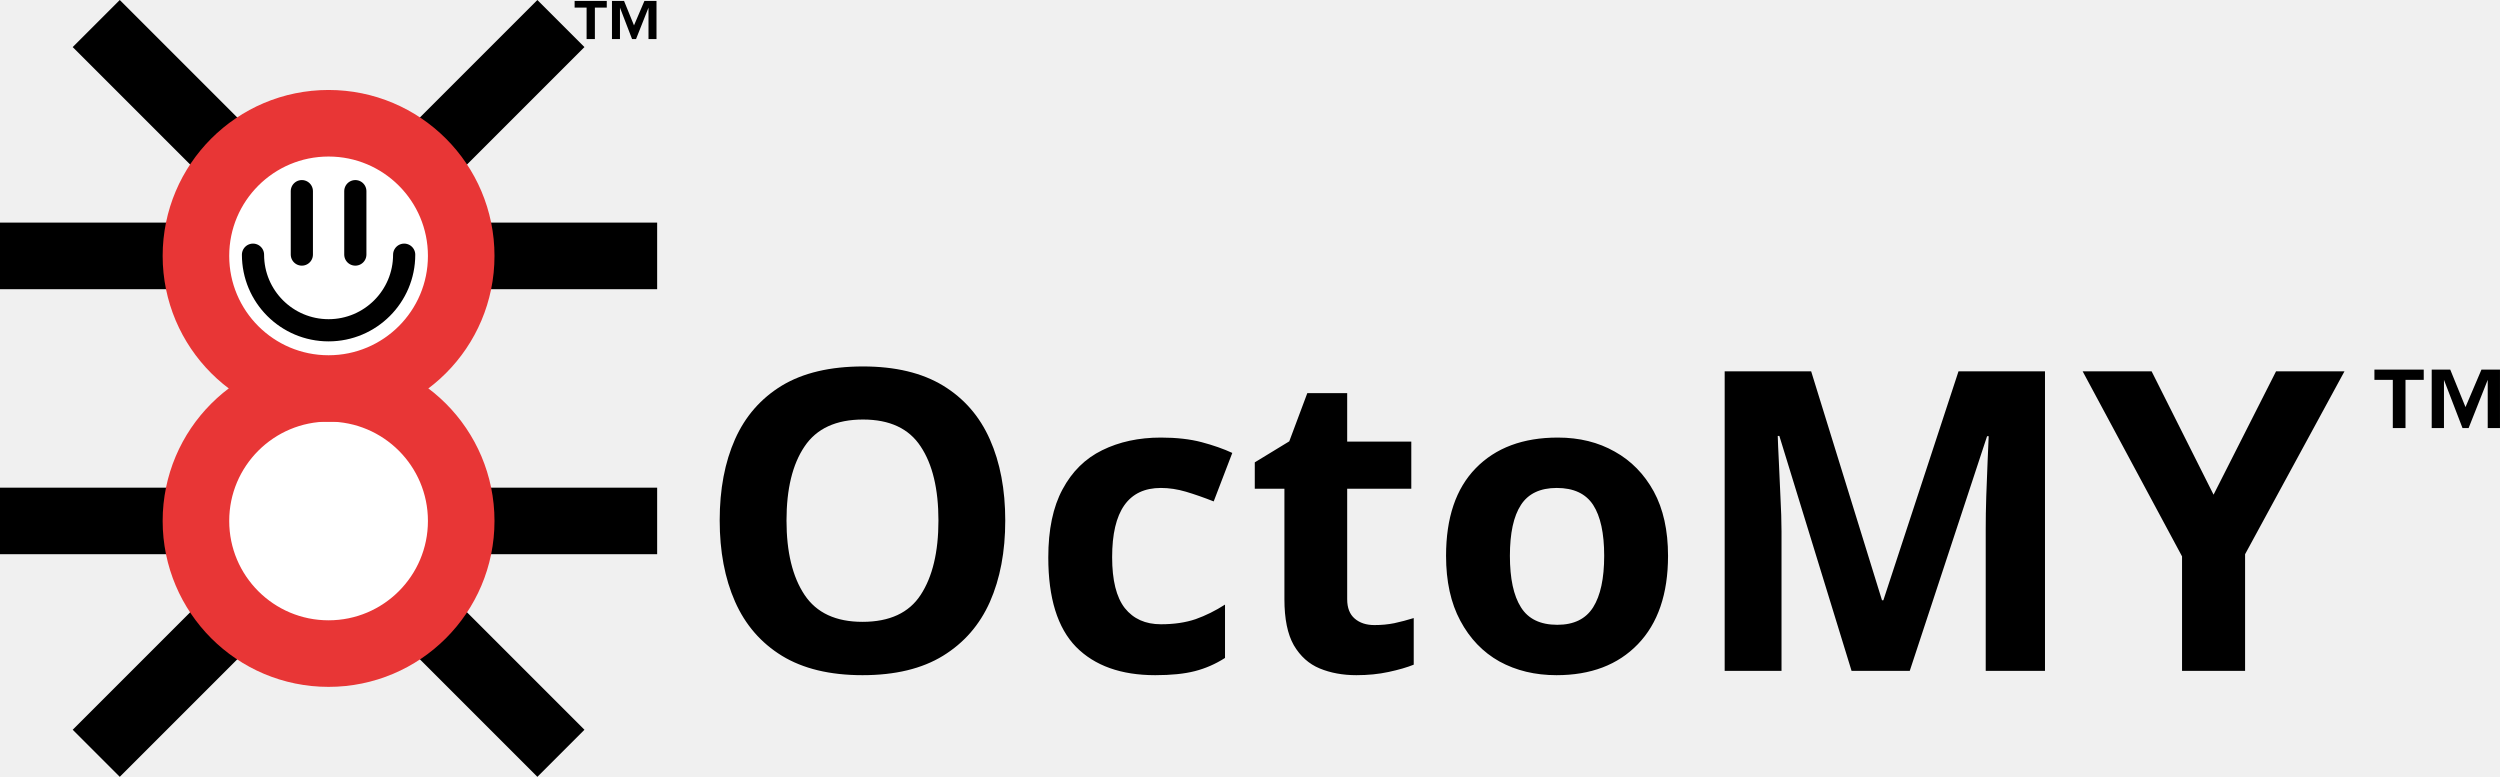
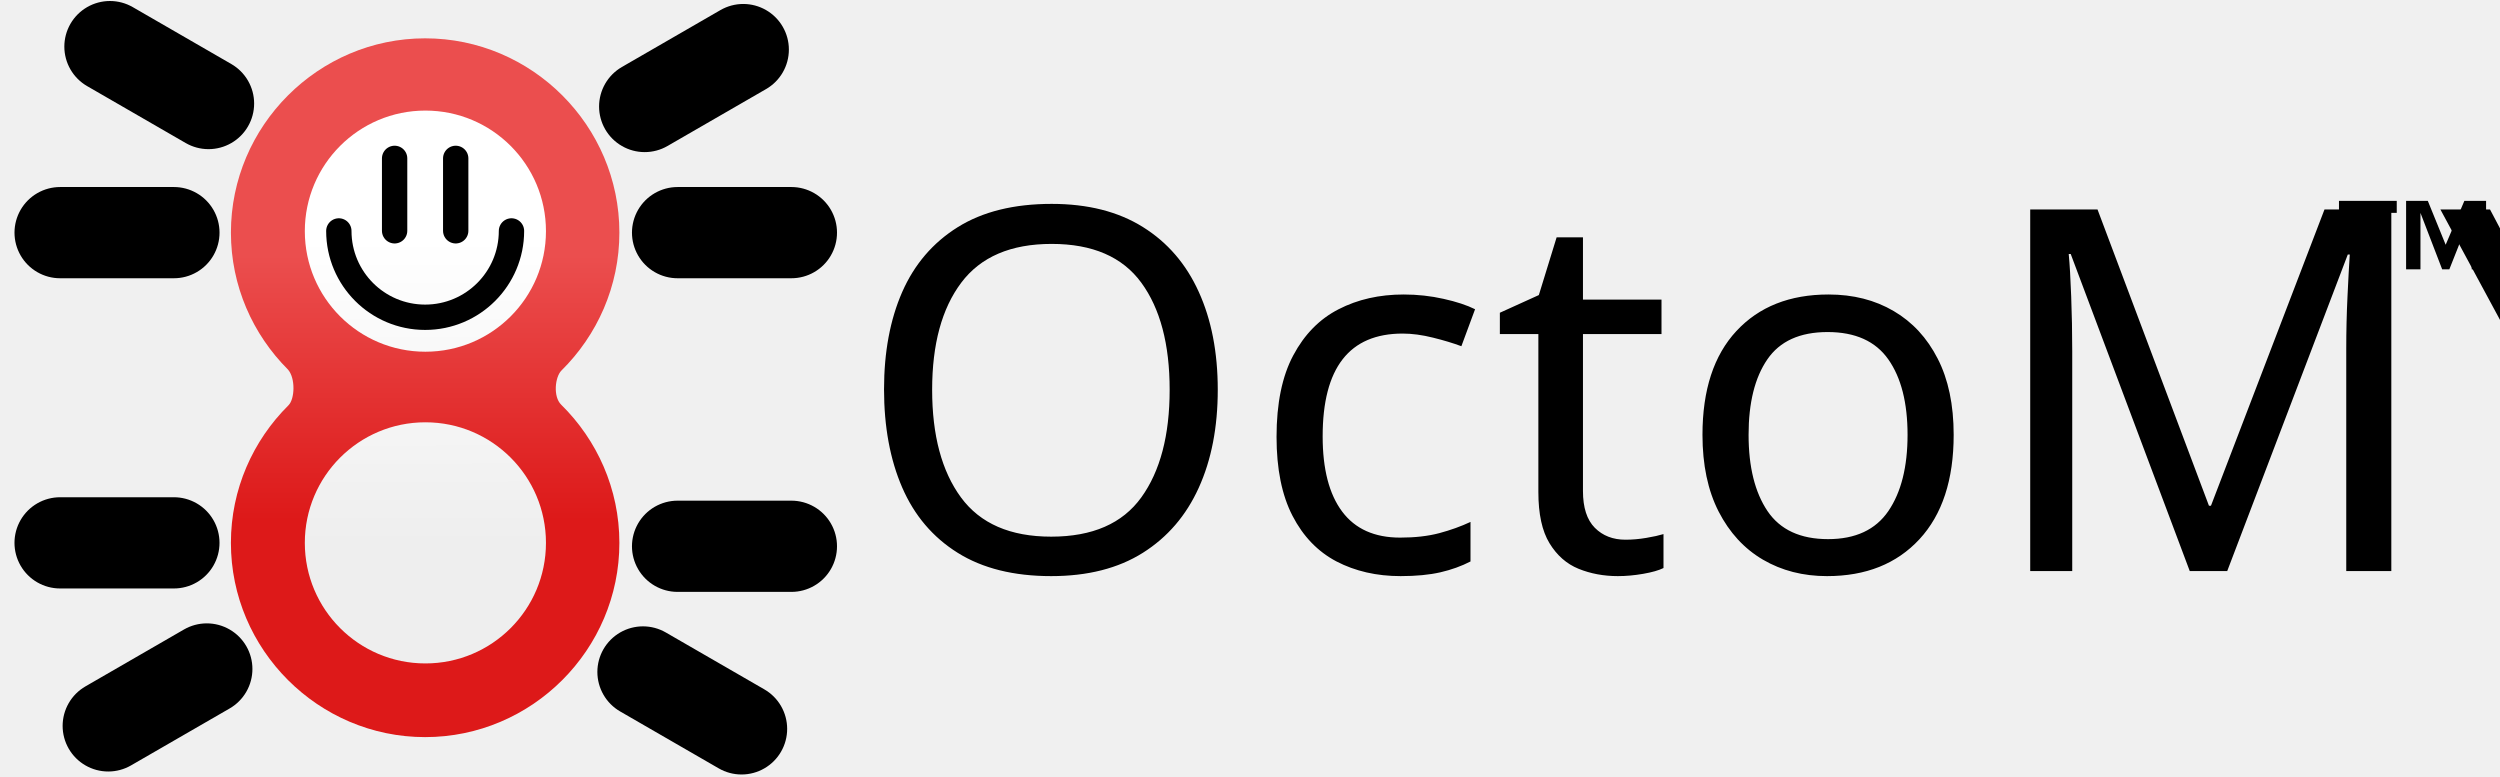
<svg xmlns="http://www.w3.org/2000/svg" xmlns:xlink="http://www.w3.org/1999/xlink" width="40.922mm" height="12.716mm" viewBox="0 0 145 45.055" id="svg2" version="1.1">
-   <defs id="defs4" />
+   <defs id="defs4">
+     <linearGradient xlink:href="#agent_background_gradient" id="linearGradient4570" gradientUnits="userSpaceOnUse" gradientTransform="translate(7202.232,-5192.357)" x1="-882.673" y1="601.995" x2="-882.633" y2="622.621" />
+     <linearGradient id="agent_background_gradient">
+       <stop style="stop-color:#ffffff;stop-opacity:1" id="agent_background_color_stop1" offset="0" />
+       <stop style="stop-color:#eeeeee;stop-opacity:1" id="agent_background_color_stop2" offset="1" />
+     </linearGradient>
+     <linearGradient xlink:href="#agent_body_gradient" id="linearGradient8551" gradientUnits="userSpaceOnUse" gradientTransform="matrix(0.4082847,0,0,0.4082847,2503.523,-5218.499)" x1="9324.385" y1="1541.401" x2="9324.385" y2="1585.02" />
+     <linearGradient id="agent_body_gradient">
+       <stop style="stop-color:#eb4e4e;stop-opacity:1" offset="0" id="agent_body_color_stop1" />
+       <stop style="stop-color:#dd1919;stop-opacity:1" offset="1" id="agent_body_color_stop2" />
+     </linearGradient>
+     <linearGradient xlink:href="#agent_background_gradient" id="linearGradient4685" gradientUnits="userSpaceOnUse" gradientTransform="translate(7202.232,-5192.357)" x1="-882.673" y1="601.995" x2="-882.633" y2="622.621" />
+   </defs>
  <g id="layer1" transform="translate(2324.254,456.8274)">
-     <rect style="opacity:1;fill:#095000;fill-opacity:1;fill-rule:evenodd;stroke:none;stroke-width:100;stroke-linecap:round;stroke-linejoin:round;stroke-miterlimit:4;stroke-dasharray:none;stroke-dashoffset:0;stroke-opacity:1" id="rect4329" width="264.66" height="194.454" x="-958.934" y="436.249" rx="37.143" ry="37.143" />
-     <g id="g4368" transform="matrix(0.2785213,0,0,0.2785213,-596.3772,465.9212)">
-       <rect ry="19.2" rx="19.698" y="-480.131" x="-854.636" height="644.274" width="56.063" id="rect4335" style="opacity:1;fill:#095000;fill-opacity:1;fill-rule:evenodd;stroke:none;stroke-width:100;stroke-linecap:round;stroke-linejoin:round;stroke-miterlimit:4;stroke-dasharray:none;stroke-dashoffset:0;stroke-opacity:1" />
-       <rect style="opacity:1;fill:#095000;fill-opacity:1;fill-rule:evenodd;stroke:none;stroke-width:100;stroke-linecap:round;stroke-linejoin:round;stroke-miterlimit:4;stroke-dasharray:none;stroke-dashoffset:0;stroke-opacity:1" id="rect4337" width="123.744" height="37.376" x="-888.476" y="-492.253" rx="19.698" ry="18.688" />
-     </g>
-     <g id="g4462" transform="translate(1.010143,871.4286)">
-       <g transform="translate(146.9772,-2.9492188e-6)" id="g4401">
-         <circle r="46.72" cy="-366.742" cx="-901.103" id="circle4403" style="opacity:1;fill:#ffffff;fill-opacity:1;fill-rule:evenodd;stroke:none;stroke-width:100;stroke-linecap:round;stroke-linejoin:round;stroke-miterlimit:4;stroke-dasharray:none;stroke-dashoffset:0;stroke-opacity:1" />
-         <rect ry="11.083" rx="11.682" y="-377.824" x="-937.796" height="22.166" width="73.386" id="rect4405" style="opacity:1;fill:#095000;fill-opacity:1;fill-rule:evenodd;stroke:none;stroke-width:100;stroke-linecap:round;stroke-linejoin:round;stroke-miterlimit:4;stroke-dasharray:none;stroke-dashoffset:0;stroke-opacity:1" />
-         <circle style="opacity:1;fill:#095000;fill-opacity:1;fill-rule:evenodd;stroke:none;stroke-width:100;stroke-linecap:round;stroke-linejoin:round;stroke-miterlimit:4;stroke-dasharray:none;stroke-dashoffset:0;stroke-opacity:1" id="circle4409" cx="-366.742" cy="900.598" r="16.415" transform="matrix(0,1,-1,0,0,0)" />
+     <g id="g8509" transform="matrix(0.3529332,0,0,0.3529332,-4493.582,1075.192)">
+       <g id="g8511" transform="translate(-2675.808,36.81551)">
+         <path id="path8513" style="font-style:normal;font-variant:normal;font-weight:bold;font-stretch:normal;font-size:medium;line-height:125%;font-family:'Century Gothic Std';-inkscape-font-specification:'Century Gothic Std Bold';text-align:center;letter-spacing:0px;word-spacing:0px;writing-mode:lr-tb;text-anchor:middle;fill:#000000;fill-opacity:1;stroke:none;stroke-width:1px;stroke-linecap:butt;stroke-linejoin:miter;stroke-opacity:1" d="m 9206.757,-4344.63 v 1.976 h 3.54 v 9.274 h 2.442 v -9.274 h 3.512 v -1.976 z m 20.607,0 -3.073,7.216 -2.936,-7.216 h -3.567 v 11.25 h 2.36 v -9.274 l 3.567,9.274 h 1.18 l 3.677,-9.274 v 9.274 h 2.36 v -11.25 z" />
+         <text id="text8515" y="-4283.788" x="8962.577" style="font-style:normal;font-variant:normal;font-weight:normal;font-stretch:normal;font-size:83.231px;line-height:125%;font-family:Dosis;-inkscape-font-specification:'Dosis, Normal';text-align:start;letter-spacing:0px;word-spacing:0px;writing-mode:lr-tb;text-anchor:start;fill:#000000;fill-opacity:1;stroke:none;stroke-width:1px;stroke-linecap:butt;stroke-linejoin:miter;stroke-opacity:1" xml:space="preserve">
+           <tspan y="-4283.788" x="8962.577" id="tspan8517">OctoMY</tspan>
+         </text>
      </g>
-       <g transform="matrix(0,1,-1,0,-1267.844,534.361)" id="g4397">
-         <circle style="opacity:1;fill:#ffffff;fill-opacity:1;fill-rule:evenodd;stroke:none;stroke-width:100;stroke-linecap:round;stroke-linejoin:round;stroke-miterlimit:4;stroke-dasharray:none;stroke-dashoffset:0;stroke-opacity:1" id="path4374" cx="-901.103" cy="-366.742" r="46.72" />
-         <rect style="opacity:1;fill:#095000;fill-opacity:1;fill-rule:evenodd;stroke:none;stroke-width:100;stroke-linecap:round;stroke-linejoin:round;stroke-miterlimit:4;stroke-dasharray:none;stroke-dashoffset:0;stroke-opacity:1" id="rect4337-0" width="73.386" height="22.166" x="-937.796" y="-377.824" rx="11.682" ry="11.083" />
-         <circle r="16.415" cy="-366.742" cx="-901.103" id="circle4407" style="opacity:1;fill:#095000;fill-opacity:1;fill-rule:evenodd;stroke:none;stroke-width:100;stroke-linecap:round;stroke-linejoin:round;stroke-miterlimit:4;stroke-dasharray:none;stroke-dashoffset:0;stroke-opacity:1" />
+       <g transform="matrix(2.44799,0,0,2.44799,-9253.777,6935.406)" id="g8519">
+         <path style="fill:none;fill-rule:evenodd;stroke:#000000;stroke-width:6.124;stroke-linecap:round;stroke-linejoin:round;stroke-miterlimit:4;stroke-dasharray:none;stroke-opacity:1" d="m 6298.283,-4557.591 3.067,-1.771 3.55,-2.05" id="path8521" />
+         <path id="path8523" d="m 6340.798,-4557.391 -3.067,-1.771 -3.55,-2.05" style="fill:none;fill-rule:evenodd;stroke:#000000;stroke-width:6.124;stroke-linecap:round;stroke-linejoin:round;stroke-miterlimit:4;stroke-dasharray:none;stroke-opacity:1" />
+         <path style="fill:none;fill-rule:evenodd;stroke:#000000;stroke-width:6.124;stroke-linecap:round;stroke-linejoin:round;stroke-miterlimit:4;stroke-dasharray:none;stroke-opacity:1" d="m 6344.144,-4569.649 h -3.541 -4.099" id="path8525" />
+         <path id="path8527" d="m 6295.051,-4569.879 h 3.541 4.099" style="fill:none;fill-rule:evenodd;stroke:#000000;stroke-width:6.124;stroke-linecap:round;stroke-linejoin:round;stroke-miterlimit:4;stroke-dasharray:none;stroke-opacity:1" />
+         <path id="path8529" d="m 6340.913,-4602.993 -3.067,1.771 -3.55,2.05" style="fill:none;fill-rule:evenodd;stroke:#000000;stroke-width:6.124;stroke-linecap:round;stroke-linejoin:round;stroke-miterlimit:4;stroke-dasharray:none;stroke-opacity:1" />
+         <path style="fill:none;fill-rule:evenodd;stroke:#000000;stroke-width:6.124;stroke-linecap:round;stroke-linejoin:round;stroke-miterlimit:4;stroke-dasharray:none;stroke-opacity:1" d="m 6298.398,-4603.192 3.067,1.771 3.55,2.05" id="path8531" />
+         <path id="path8533" style="opacity:1;fill:url(#linearGradient4685);fill-opacity:1;fill-rule:evenodd;stroke:none;stroke-width:12.813;stroke-linecap:round;stroke-linejoin:round;stroke-miterlimit:4;stroke-dasharray:none;stroke-dashoffset:0;stroke-opacity:1" d="m 6327.668,-4590.804 a 8.094,8.094 0 0 0 -8.094,-8.094 8.094,8.094 0 0 0 -8.094,8.094 8.094,8.094 0 0 0 8.094,8.094 8.094,8.094 0 0 0 8.094,-8.094 z m 0,20.926 a 8.094,8.094 0 0 0 -8.094,-8.094 8.094,8.094 0 0 0 -8.094,8.094 8.094,8.094 0 0 0 8.094,8.094 8.094,8.094 0 0 0 8.094,-8.094 z" />
+         <path d="m 6313.618,-4591.707 a 0.876,0.876 0 0 0 -0.901,0.875 c 0,3.768 3.073,6.841 6.841,6.841 3.768,0 6.842,-3.073 6.842,-6.841 a 0.876,0.876 0 1 0 -1.752,0 c 0,2.821 -2.269,5.09 -5.09,5.09 -2.821,0 -5.09,-2.269 -5.09,-5.09 a 0.876,0.876 0 0 0 -0.851,-0.875 z m 8.038,-5.027 a 0.876,0.876 0 0 0 -0.863,0.888 v 5.004 a 0.876,0.876 0 1 0 1.751,0 v -5.004 a 0.876,0.876 0 0 0 -0.888,-0.888 z m -4.221,0 a 0.876,0.876 0 0 0 -0.863,0.888 v 5.004 a 0.876,0.876 0 0 0 1.752,0 v -5.004 a 0.876,0.876 0 0 0 -0.889,-0.888 z" style="fill:#000000;fill-opacity:1" id="path8535" />
+         <path id="path8537" d="m 6319.559,-4603.748 c -7.17,0 -13.04,5.869 -13.04,13.04 0,3.583 1.469,6.836 3.831,9.197 0.51,0.579 0.46,1.972 0.033,2.397 -2.382,2.365 -3.865,5.635 -3.865,9.236 0,7.17 5.869,13.04 13.04,13.04 7.17,0 13.039,-5.869 13.039,-13.04 0,-3.621 -1.5,-6.906 -3.905,-9.274 -0.558,-0.542 -0.414,-1.867 0.015,-2.295 2.397,-2.367 3.89,-5.648 3.89,-9.261 0,-7.17 -5.868,-13.04 -13.039,-13.04 z m 0,5.231 c 4.343,0 7.808,3.465 7.808,7.809 0,4.343 -3.464,7.808 -7.808,7.808 -4.343,0 -7.808,-3.464 -7.808,-7.808 0,-4.343 3.465,-7.809 7.808,-7.809 z m 0,20.831 c 4.343,0 7.808,3.464 7.808,7.808 0,4.343 -3.464,7.808 -7.808,7.808 -4.343,0 -7.808,-3.465 -7.808,-7.808 0,-4.343 3.465,-7.808 7.808,-7.808 z" style="color:#000000;font-style:normal;font-variant:normal;font-weight:normal;font-stretch:normal;font-size:medium;line-height:normal;font-family:sans-serif;text-indent:0;text-align:start;text-decoration:none;text-decoration-line:none;text-decoration-style:solid;text-decoration-color:#000000;letter-spacing:normal;word-spacing:normal;text-transform:none;writing-mode:lr-tb;direction:ltr;baseline-shift:baseline;text-anchor:start;white-space:normal;clip-rule:nonzero;display:inline;overflow:visible;visibility:visible;opacity:1;isolation:auto;mix-blend-mode:normal;color-interpolation:sRGB;color-interpolation-filters:linearRGB;solid-color:#000000;solid-opacity:1;fill:url(#linearGradient8551);fill-opacity:1;fill-rule:evenodd;stroke:none;stroke-width:12.813;stroke-linecap:round;stroke-linejoin:round;stroke-miterlimit:4;stroke-dasharray:none;stroke-dashoffset:0;stroke-opacity:1;color-rendering:auto;image-rendering:auto;shape-rendering:auto;text-rendering:auto;enable-background:accumulate" />
+         <path id="path8539" style="opacity:1;fill:url(#linearGradient4570);fill-opacity:1;fill-rule:evenodd;stroke:none;stroke-width:12.813;stroke-linecap:round;stroke-linejoin:round;stroke-miterlimit:4;stroke-dasharray:none;stroke-dashoffset:0;stroke-opacity:1" d="m 6327.668,-4569.878 a 8.094,8.094 0 0 0 -8.094,-8.094 8.094,8.094 0 0 0 -8.094,8.094 8.094,8.094 0 0 0 8.094,8.094 8.094,8.094 0 0 0 8.094,-8.094 z m 0,-20.926 a 8.094,8.094 0 0 0 -8.094,-8.094 8.094,8.094 0 0 0 -8.094,8.094 8.094,8.094 0 0 0 8.094,8.094 8.094,8.094 0 0 0 8.094,-8.094 z" />
+         <path style="fill:none;fill-rule:evenodd;stroke:#000000;stroke-width:6.124;stroke-linecap:round;stroke-linejoin:round;stroke-miterlimit:4;stroke-dasharray:none;stroke-opacity:1" d="m 6344.144,-4590.704 h -3.82 l -3.82,1e-4" id="path8541" />
+         <path style="fill:none;fill-rule:evenodd;stroke:#000000;stroke-width:6.124;stroke-linecap:round;stroke-linejoin:round;stroke-miterlimit:4;stroke-dasharray:none;stroke-opacity:1" d="m 6302.692,-4590.704 h -3.82 l -3.82,1e-4" id="path8543" />
+         <path id="path8545" style="fill:none;fill-rule:evenodd;stroke:#000000;stroke-width:1.701;stroke-linecap:round;stroke-linejoin:miter;stroke-miterlimit:4;stroke-dasharray:none;stroke-opacity:1" d="m 6321.609,-4595.689 v 4.861 m -4.101,-4.861 v 4.861 m -3.745,0.01 a 5.795,5.795 0 0 0 5.795,5.795 5.795,5.795 0 0 0 5.795,-5.795">
+           </path>
      </g>
    </g>
-     <g id="g4598" transform="matrix(0.1286924,0,0,-0.1286924,-2076.945,-509.3973)">
-       <path d="m -1878.335,-747.984 62.453,62.453 m 146.973,-62.453 -62.453,62.453 m 17.513,42.26 88.314,0 m -296.173,0 88.306,0" style="fill:none;fill-rule:evenodd;stroke:#000000;stroke-width:30;stroke-linecap:butt;stroke-linejoin:miter;stroke-miterlimit:4;stroke-dasharray:none;stroke-opacity:1" id="path4725" />
-       <circle style="opacity:1;fill:#ffffff;fill-opacity:1;fill-rule:evenodd;stroke:#e83636;stroke-width:30;stroke-linecap:round;stroke-linejoin:round;stroke-miterlimit:4;stroke-dasharray:none;stroke-dashoffset:0;stroke-opacity:1" id="circle4591" cx="-1773.622" cy="-643.271" r="59.778" />
-     </g>
-     <use height="100%" width="100%" transform="matrix(1,0,0,-1,0,-868.5998)" id="use4614" xlink:href="#g4598" y="0" x="0" />
-     <text id="text4787" y="-417.918" x="-2283.917" style="font-style:normal;font-variant:normal;font-weight:500;font-stretch:normal;font-size:24.337px;line-height:125%;font-family:'Century Gothic Std';-inkscape-font-specification:'Century Gothic Std, Medium';text-align:start;letter-spacing:0px;word-spacing:0px;writing-mode:lr-tb;text-anchor:start;fill:#000000;fill-opacity:1;stroke:none;stroke-width:1px;stroke-linecap:butt;stroke-linejoin:miter;stroke-opacity:1" xml:space="preserve">
-       <tspan style="font-style:normal;font-variant:normal;font-weight:bold;font-stretch:normal;font-family:'Century Gothic Std';-inkscape-font-specification:'Century Gothic Std Bold';text-align:start;text-anchor:start" y="-417.918" x="-2283.917" id="tspan4789">OctoMY</tspan>
-     </text>
-     <path d="m -2186.538,-435.392 0,0.595 1.067,0 0,2.795 0.736,0 0,-2.795 1.058,0 0,-0.595 -2.861,0 z m 6.209,0 -0.926,2.175 -0.885,-2.175 -1.075,0 0,3.39 0.711,0 0,-2.795 1.075,2.795 0.355,0 1.108,-2.795 0,2.795 0.711,0 0,-3.39 -1.075,0 z" style="font-style:normal;font-variant:normal;font-weight:bold;font-stretch:normal;font-size:medium;line-height:125%;font-family:'Century Gothic Std';-inkscape-font-specification:'Century Gothic Std Bold';text-align:center;letter-spacing:0px;word-spacing:0px;writing-mode:lr-tb;text-anchor:middle;fill:#000000;fill-opacity:1;stroke:none;stroke-width:1px;stroke-linecap:butt;stroke-linejoin:miter;stroke-opacity:1" id="path4808" />
-     <path id="path4819" style="font-style:normal;font-variant:normal;font-weight:bold;font-stretch:normal;font-size:medium;line-height:125%;font-family:'Century Gothic Std';-inkscape-font-specification:'Century Gothic Std Bold';text-align:center;letter-spacing:0px;word-spacing:0px;writing-mode:lr-tb;text-anchor:middle;fill:#000000;fill-opacity:1;stroke:none;stroke-width:1px;stroke-linecap:butt;stroke-linejoin:miter;stroke-opacity:1" d="m -2290.926,-456.774 0,0.388 0.695,0 0,1.822 0.48,0 0,-1.822 0.69,0 0,-0.388 -1.865,0 z m 4.048,0 -0.604,1.418 -0.577,-1.418 -0.701,0 0,2.21 0.464,0 0,-1.822 0.701,1.822 0.232,0 0.722,-1.822 0,1.822 0.464,0 0,-2.21 -0.701,0 z" />
-     <path transform="scale(1,-1)" id="circle4591-1-8" style="opacity:1;fill:none;fill-opacity:1;fill-rule:evenodd;stroke:#000000;stroke-width:1.287;stroke-linecap:round;stroke-linejoin:round;stroke-miterlimit:4;stroke-dasharray:none;stroke-dashoffset:0;stroke-opacity:1" d="m -2309.58,442.056 a 4.384,4.384 0 0 1 4.384,-4.384 4.384,4.384 0 0 1 4.384,4.384" />
-     <path style="fill:none;fill-rule:evenodd;stroke:#000000;stroke-width:1.287;stroke-linecap:round;stroke-linejoin:miter;stroke-miterlimit:4;stroke-dasharray:none;stroke-opacity:1" d="m -2306.747,-445.741 0,3.677" id="path4692" />
-     <path id="path4702" d="m -2303.645,-445.741 0,3.677" style="fill:none;fill-rule:evenodd;stroke:#000000;stroke-width:1.287;stroke-linecap:round;stroke-linejoin:miter;stroke-miterlimit:4;stroke-dasharray:none;stroke-opacity:1" />
  </g>
</svg>
